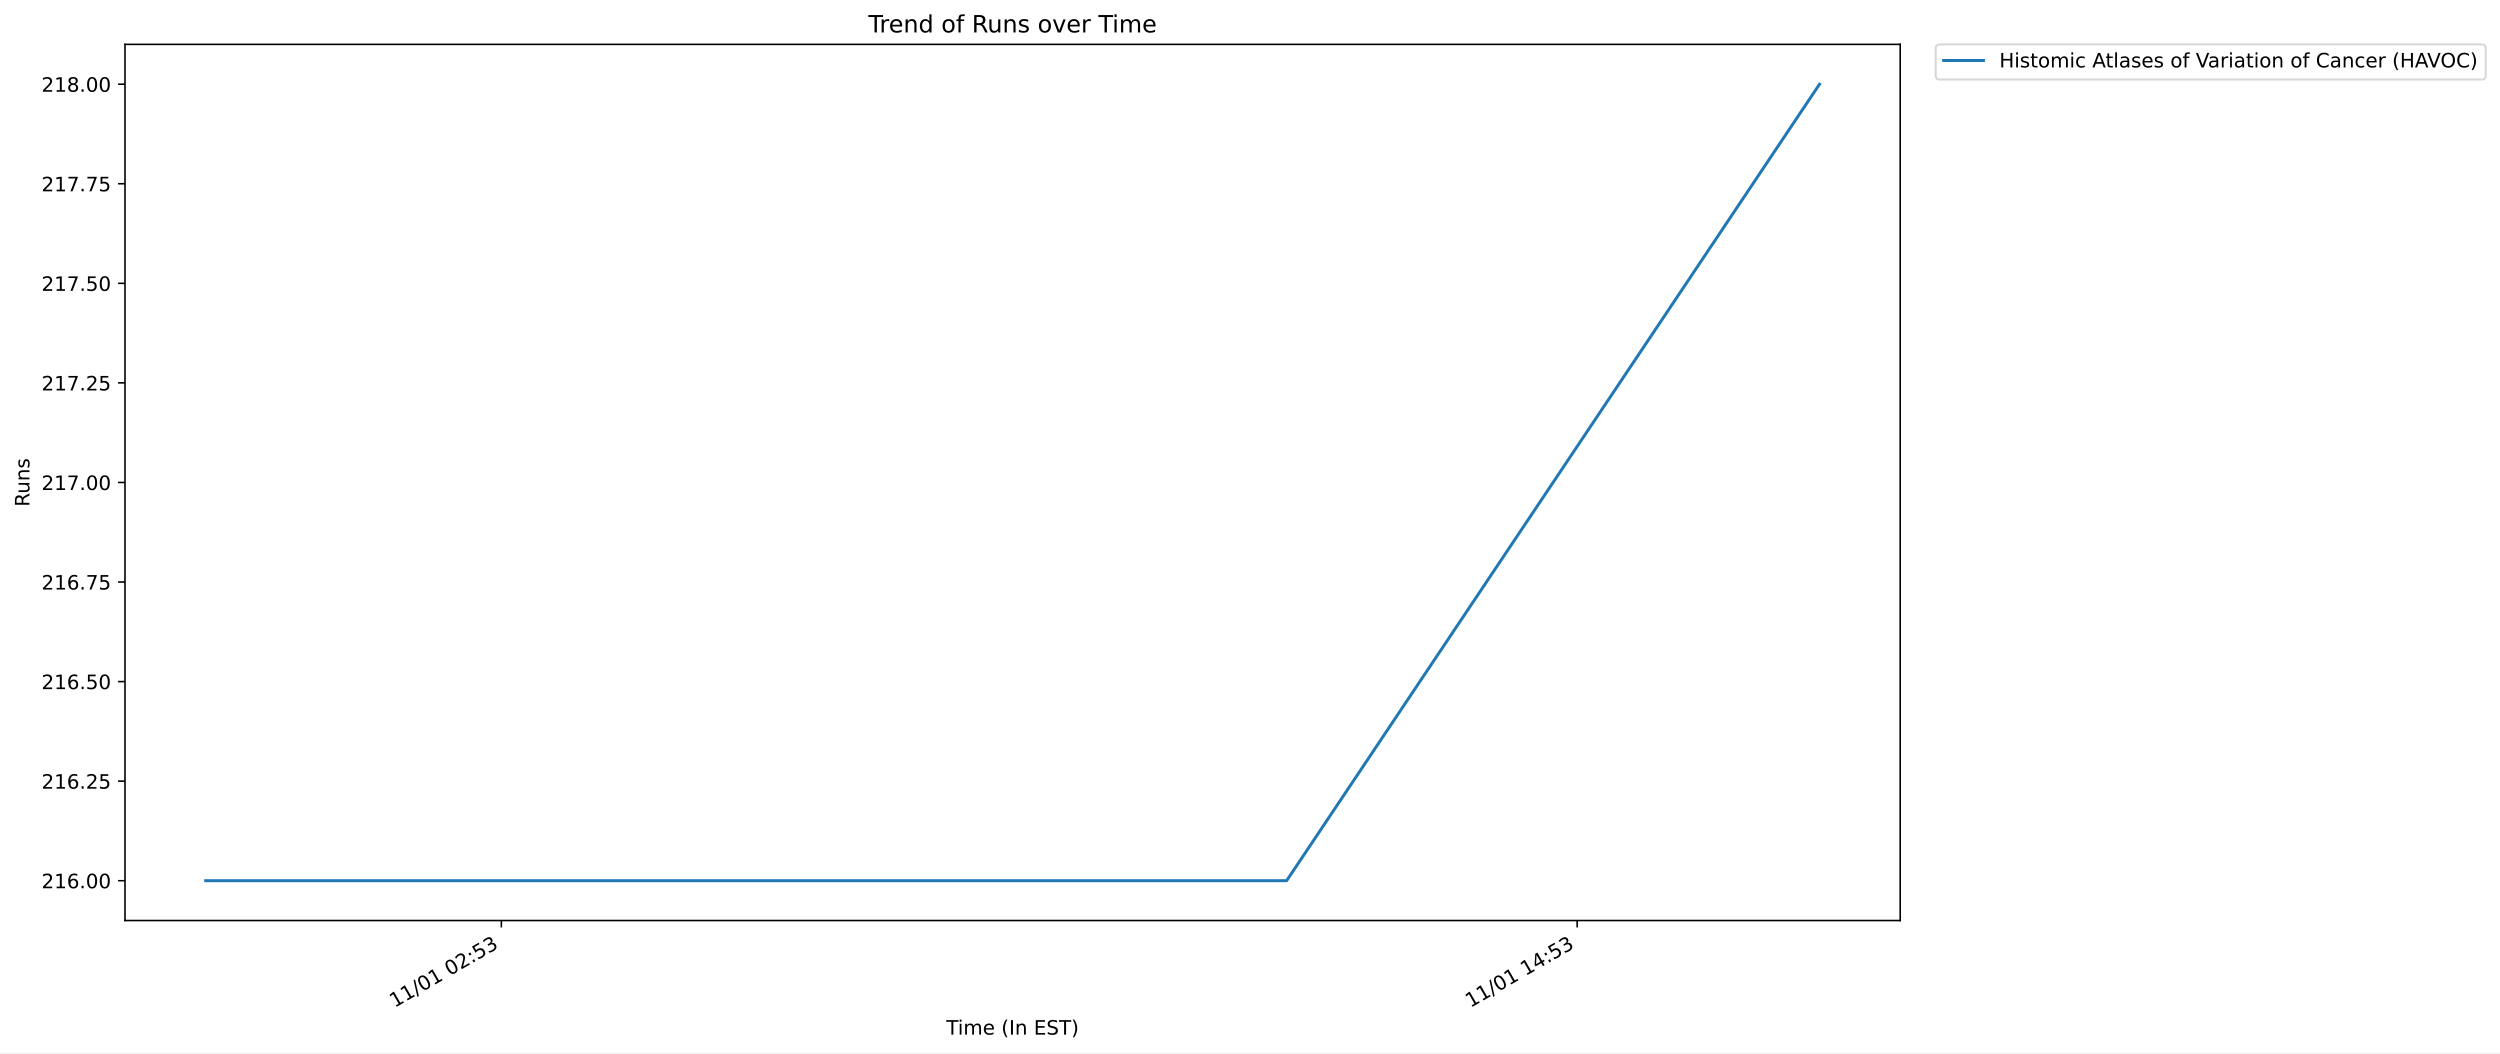
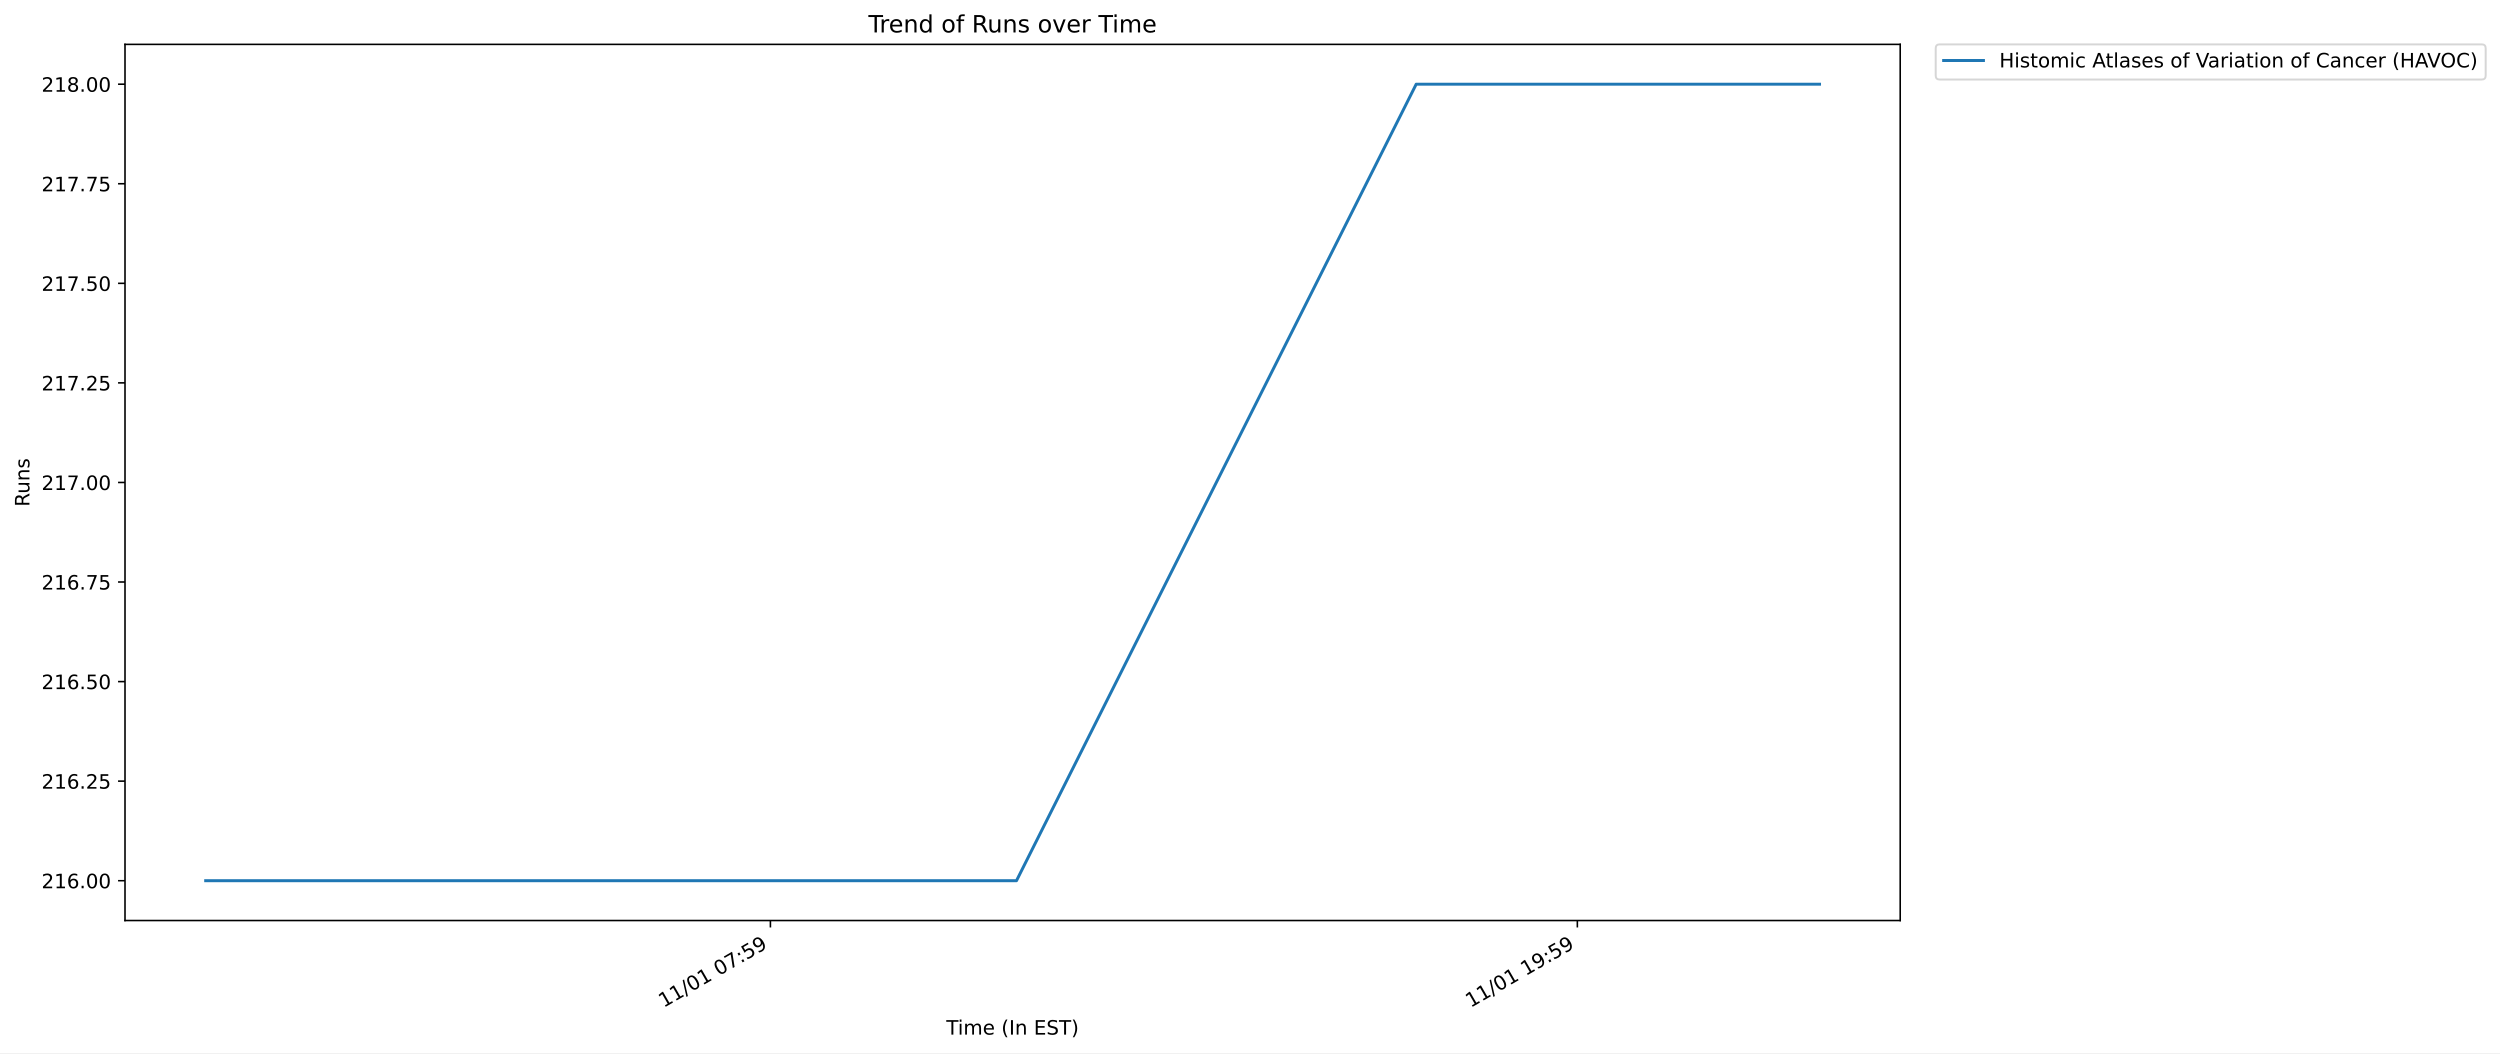
<svg xmlns="http://www.w3.org/2000/svg" xmlns:xlink="http://www.w3.org/1999/xlink" width="1257.323pt" height="529.626pt" viewBox="0 0 1257.323 529.626" version="1.1">
  <defs>
    <style type="text/css">*{stroke-linejoin: round; stroke-linecap: butt}</style>
  </defs>
  <g id="figure_1">
    <g id="patch_1">
      <path d="M 0 529.626  L 1257.323 529.626  L 1257.323 0  L 0 0  z " style="fill: #ffffff" />
    </g>
    <g id="axes_1">
      <g id="patch_2">
        <path d="M 62.869 462.958  L 955.669 462.958  L 955.669 22.318  L 62.869 22.318  z " style="fill: #ffffff" />
      </g>
      <g id="matplotlib.axis_1">
        <g id="xtick_1">
          <g id="line2d_1">
            <defs>
-               <path id="m490c8e0d49" d="M 0 0  L 0 3.5  " style="stroke: #000000; stroke-width: 0.8" />
+               <path id="mb0a99941b6" d="M 0 0  L 0 3.5  " style="stroke: #000000; stroke-width: 0.8" />
            </defs>
            <g>
-               <use xlink:href="#m490c8e0d49" x="252.144" y="462.958" style="stroke: #000000; stroke-width: 0.8" />
+               <use xlink:href="#mb0a99941b6" x="387.462" y="462.958" style="stroke: #000000; stroke-width: 0.8" />
            </g>
          </g>
          <g id="text_1">
-             <g transform="translate(198.4363 506.9464) rotate(-30) scale(0.1 -0.1)">
+             <g transform="translate(333.7546 506.9464) rotate(-30) scale(0.1 -0.1)">
              <defs>
                <path id="DejaVuSans-31" d="M 794 531  L 1825 531  L 1825 4091  L 703 3866  L 703 4441  L 1819 4666  L 2450 4666  L 2450 531  L 3481 531  L 3481 0  L 794 0  L 794 531  z " transform="scale(0.015625)" />
                <path id="DejaVuSans-2f" d="M 1625 4666  L 2156 4666  L 531 -594  L 0 -594  L 1625 4666  z " transform="scale(0.015625)" />
                <path id="DejaVuSans-30" d="M 2034 4250  Q 1547 4250 1301 3770  Q 1056 3291 1056 2328  Q 1056 1369 1301 889  Q 1547 409 2034 409  Q 2525 409 2770 889  Q 3016 1369 3016 2328  Q 3016 3291 2770 3770  Q 2525 4250 2034 4250  z M 2034 4750  Q 2819 4750 3233 4129  Q 3647 3509 3647 2328  Q 3647 1150 3233 529  Q 2819 -91 2034 -91  Q 1250 -91 836 529  Q 422 1150 422 2328  Q 422 3509 836 4129  Q 1250 4750 2034 4750  z " transform="scale(0.015625)" />
                <path id="DejaVuSans-20" transform="scale(0.015625)" />
-                 <path id="DejaVuSans-32" d="M 1228 531  L 3431 531  L 3431 0  L 469 0  L 469 531  Q 828 903 1448 1529  Q 2069 2156 2228 2338  Q 2531 2678 2651 2914  Q 2772 3150 2772 3378  Q 2772 3750 2511 3984  Q 2250 4219 1831 4219  Q 1534 4219 1204 4116  Q 875 4013 500 3803  L 500 4441  Q 881 4594 1212 4672  Q 1544 4750 1819 4750  Q 2544 4750 2975 4387  Q 3406 4025 3406 3419  Q 3406 3131 3298 2873  Q 3191 2616 2906 2266  Q 2828 2175 2409 1742  Q 1991 1309 1228 531  z " transform="scale(0.015625)" />
+                 <path id="DejaVuSans-37" d="M 525 4666  L 3525 4666  L 3525 4397  L 1831 0  L 1172 0  L 2766 4134  L 525 4134  L 525 4666  z " transform="scale(0.015625)" />
                <path id="DejaVuSans-3a" d="M 750 794  L 1409 794  L 1409 0  L 750 0  L 750 794  z M 750 3309  L 1409 3309  L 1409 2516  L 750 2516  L 750 3309  z " transform="scale(0.015625)" />
                <path id="DejaVuSans-35" d="M 691 4666  L 3169 4666  L 3169 4134  L 1269 4134  L 1269 2991  Q 1406 3038 1543 3061  Q 1681 3084 1819 3084  Q 2600 3084 3056 2656  Q 3513 2228 3513 1497  Q 3513 744 3044 326  Q 2575 -91 1722 -91  Q 1428 -91 1123 -41  Q 819 9 494 109  L 494 744  Q 775 591 1075 516  Q 1375 441 1709 441  Q 2250 441 2565 725  Q 2881 1009 2881 1497  Q 2881 1984 2565 2268  Q 2250 2553 1709 2553  Q 1456 2553 1204 2497  Q 953 2441 691 2322  L 691 4666  z " transform="scale(0.015625)" />
-                 <path id="DejaVuSans-33" d="M 2597 2516  Q 3050 2419 3304 2112  Q 3559 1806 3559 1356  Q 3559 666 3084 287  Q 2609 -91 1734 -91  Q 1441 -91 1130 -33  Q 819 25 488 141  L 488 750  Q 750 597 1062 519  Q 1375 441 1716 441  Q 2309 441 2620 675  Q 2931 909 2931 1356  Q 2931 1769 2642 2001  Q 2353 2234 1838 2234  L 1294 2234  L 1294 2753  L 1863 2753  Q 2328 2753 2575 2939  Q 2822 3125 2822 3475  Q 2822 3834 2567 4026  Q 2313 4219 1838 4219  Q 1578 4219 1281 4162  Q 984 4106 628 3988  L 628 4550  Q 988 4650 1302 4700  Q 1616 4750 1894 4750  Q 2613 4750 3031 4423  Q 3450 4097 3450 3541  Q 3450 3153 3228 2886  Q 3006 2619 2597 2516  z " transform="scale(0.015625)" />
+                 <path id="DejaVuSans-39" d="M 703 97  L 703 672  Q 941 559 1184 500  Q 1428 441 1663 441  Q 2288 441 2617 861  Q 2947 1281 2994 2138  Q 2813 1869 2534 1725  Q 2256 1581 1919 1581  Q 1219 1581 811 2004  Q 403 2428 403 3163  Q 403 3881 828 4315  Q 1253 4750 1959 4750  Q 2769 4750 3195 4129  Q 3622 3509 3622 2328  Q 3622 1225 3098 567  Q 2575 -91 1691 -91  Q 1453 -91 1209 -44  Q 966 3 703 97  z M 1959 2075  Q 2384 2075 2632 2365  Q 2881 2656 2881 3163  Q 2881 3666 2632 3958  Q 2384 4250 1959 4250  Q 1534 4250 1286 3958  Q 1038 3666 1038 3163  Q 1038 2656 1286 2365  Q 1534 2075 1959 2075  z " transform="scale(0.015625)" />
              </defs>
              <use xlink:href="#DejaVuSans-31" />
              <use xlink:href="#DejaVuSans-31" x="63.623" />
              <use xlink:href="#DejaVuSans-2f" x="127.246" />
              <use xlink:href="#DejaVuSans-30" x="160.938" />
              <use xlink:href="#DejaVuSans-31" x="224.561" />
              <use xlink:href="#DejaVuSans-20" x="288.184" />
              <use xlink:href="#DejaVuSans-30" x="319.971" />
-               <use xlink:href="#DejaVuSans-32" x="383.594" />
+               <use xlink:href="#DejaVuSans-37" x="383.594" />
              <use xlink:href="#DejaVuSans-3a" x="447.217" />
              <use xlink:href="#DejaVuSans-35" x="480.908" />
-               <use xlink:href="#DejaVuSans-33" x="544.531" />
+               <use xlink:href="#DejaVuSans-39" x="544.531" />
            </g>
          </g>
        </g>
        <g id="xtick_2">
          <g id="line2d_2">
            <g>
-               <use xlink:href="#m490c8e0d49" x="793.197" y="462.958" style="stroke: #000000; stroke-width: 0.8" />
+               <use xlink:href="#mb0a99941b6" x="793.296" y="462.958" style="stroke: #000000; stroke-width: 0.8" />
            </g>
          </g>
          <g id="text_2">
-             <g transform="translate(739.4897 506.9464) rotate(-30) scale(0.1 -0.1)">
-               <defs>
-                 <path id="DejaVuSans-34" d="M 2419 4116  L 825 1625  L 2419 1625  L 2419 4116  z M 2253 4666  L 3047 4666  L 3047 1625  L 3713 1625  L 3713 1100  L 3047 1100  L 3047 0  L 2419 0  L 2419 1100  L 313 1100  L 313 1709  L 2253 4666  z " transform="scale(0.015625)" />
-               </defs>
+             <g transform="translate(739.5888 506.9464) rotate(-30) scale(0.1 -0.1)">
              <use xlink:href="#DejaVuSans-31" />
              <use xlink:href="#DejaVuSans-31" x="63.623" />
              <use xlink:href="#DejaVuSans-2f" x="127.246" />
              <use xlink:href="#DejaVuSans-30" x="160.938" />
              <use xlink:href="#DejaVuSans-31" x="224.561" />
              <use xlink:href="#DejaVuSans-20" x="288.184" />
              <use xlink:href="#DejaVuSans-31" x="319.971" />
-               <use xlink:href="#DejaVuSans-34" x="383.594" />
+               <use xlink:href="#DejaVuSans-39" x="383.594" />
              <use xlink:href="#DejaVuSans-3a" x="447.217" />
              <use xlink:href="#DejaVuSans-35" x="480.908" />
-               <use xlink:href="#DejaVuSans-33" x="544.531" />
+               <use xlink:href="#DejaVuSans-39" x="544.531" />
            </g>
          </g>
        </g>
        <g id="text_3">
          <g transform="translate(475.9242 520.3459) scale(0.1 -0.1)">
            <defs>
              <path id="DejaVuSans-54" d="M -19 4666  L 3928 4666  L 3928 4134  L 2272 4134  L 2272 0  L 1638 0  L 1638 4134  L -19 4134  L -19 4666  z " transform="scale(0.015625)" />
              <path id="DejaVuSans-69" d="M 603 3500  L 1178 3500  L 1178 0  L 603 0  L 603 3500  z M 603 4863  L 1178 4863  L 1178 4134  L 603 4134  L 603 4863  z " transform="scale(0.015625)" />
              <path id="DejaVuSans-6d" d="M 3328 2828  Q 3544 3216 3844 3400  Q 4144 3584 4550 3584  Q 5097 3584 5394 3201  Q 5691 2819 5691 2113  L 5691 0  L 5113 0  L 5113 2094  Q 5113 2597 4934 2840  Q 4756 3084 4391 3084  Q 3944 3084 3684 2787  Q 3425 2491 3425 1978  L 3425 0  L 2847 0  L 2847 2094  Q 2847 2600 2669 2842  Q 2491 3084 2119 3084  Q 1678 3084 1418 2786  Q 1159 2488 1159 1978  L 1159 0  L 581 0  L 581 3500  L 1159 3500  L 1159 2956  Q 1356 3278 1631 3431  Q 1906 3584 2284 3584  Q 2666 3584 2933 3390  Q 3200 3197 3328 2828  z " transform="scale(0.015625)" />
              <path id="DejaVuSans-65" d="M 3597 1894  L 3597 1613  L 953 1613  Q 991 1019 1311 708  Q 1631 397 2203 397  Q 2534 397 2845 478  Q 3156 559 3463 722  L 3463 178  Q 3153 47 2828 -22  Q 2503 -91 2169 -91  Q 1331 -91 842 396  Q 353 884 353 1716  Q 353 2575 817 3079  Q 1281 3584 2069 3584  Q 2775 3584 3186 3129  Q 3597 2675 3597 1894  z M 3022 2063  Q 3016 2534 2758 2815  Q 2500 3097 2075 3097  Q 1594 3097 1305 2825  Q 1016 2553 972 2059  L 3022 2063  z " transform="scale(0.015625)" />
              <path id="DejaVuSans-28" d="M 1984 4856  Q 1566 4138 1362 3434  Q 1159 2731 1159 2009  Q 1159 1288 1364 580  Q 1569 -128 1984 -844  L 1484 -844  Q 1016 -109 783 600  Q 550 1309 550 2009  Q 550 2706 781 3412  Q 1013 4119 1484 4856  L 1984 4856  z " transform="scale(0.015625)" />
              <path id="DejaVuSans-49" d="M 628 4666  L 1259 4666  L 1259 0  L 628 0  L 628 4666  z " transform="scale(0.015625)" />
              <path id="DejaVuSans-6e" d="M 3513 2113  L 3513 0  L 2938 0  L 2938 2094  Q 2938 2591 2744 2837  Q 2550 3084 2163 3084  Q 1697 3084 1428 2787  Q 1159 2491 1159 1978  L 1159 0  L 581 0  L 581 3500  L 1159 3500  L 1159 2956  Q 1366 3272 1645 3428  Q 1925 3584 2291 3584  Q 2894 3584 3203 3211  Q 3513 2838 3513 2113  z " transform="scale(0.015625)" />
              <path id="DejaVuSans-45" d="M 628 4666  L 3578 4666  L 3578 4134  L 1259 4134  L 1259 2753  L 3481 2753  L 3481 2222  L 1259 2222  L 1259 531  L 3634 531  L 3634 0  L 628 0  L 628 4666  z " transform="scale(0.015625)" />
              <path id="DejaVuSans-53" d="M 3425 4513  L 3425 3897  Q 3066 4069 2747 4153  Q 2428 4238 2131 4238  Q 1616 4238 1336 4038  Q 1056 3838 1056 3469  Q 1056 3159 1242 3001  Q 1428 2844 1947 2747  L 2328 2669  Q 3034 2534 3370 2195  Q 3706 1856 3706 1288  Q 3706 609 3251 259  Q 2797 -91 1919 -91  Q 1588 -91 1214 -16  Q 841 59 441 206  L 441 856  Q 825 641 1194 531  Q 1563 422 1919 422  Q 2459 422 2753 634  Q 3047 847 3047 1241  Q 3047 1584 2836 1778  Q 2625 1972 2144 2069  L 1759 2144  Q 1053 2284 737 2584  Q 422 2884 422 3419  Q 422 4038 858 4394  Q 1294 4750 2059 4750  Q 2388 4750 2728 4690  Q 3069 4631 3425 4513  z " transform="scale(0.015625)" />
              <path id="DejaVuSans-29" d="M 513 4856  L 1013 4856  Q 1481 4119 1714 3412  Q 1947 2706 1947 2009  Q 1947 1309 1714 600  Q 1481 -109 1013 -844  L 513 -844  Q 928 -128 1133 580  Q 1338 1288 1338 2009  Q 1338 2731 1133 3434  Q 928 4138 513 4856  z " transform="scale(0.015625)" />
            </defs>
            <use xlink:href="#DejaVuSans-54" />
            <use xlink:href="#DejaVuSans-69" x="57.959" />
            <use xlink:href="#DejaVuSans-6d" x="85.742" />
            <use xlink:href="#DejaVuSans-65" x="183.154" />
            <use xlink:href="#DejaVuSans-20" x="244.678" />
            <use xlink:href="#DejaVuSans-28" x="276.465" />
            <use xlink:href="#DejaVuSans-49" x="315.479" />
            <use xlink:href="#DejaVuSans-6e" x="344.971" />
            <use xlink:href="#DejaVuSans-20" x="408.35" />
            <use xlink:href="#DejaVuSans-45" x="440.137" />
            <use xlink:href="#DejaVuSans-53" x="503.32" />
            <use xlink:href="#DejaVuSans-54" x="566.797" />
            <use xlink:href="#DejaVuSans-29" x="627.881" />
          </g>
        </g>
      </g>
      <g id="matplotlib.axis_2">
        <g id="ytick_1">
          <g id="line2d_3">
            <defs>
-               <path id="m4f5ea2e78b" d="M 0 0  L -3.5 0  " style="stroke: #000000; stroke-width: 0.8" />
+               <path id="m7731922370" d="M 0 0  L -3.5 0  " style="stroke: #000000; stroke-width: 0.8" />
            </defs>
            <g>
-               <use xlink:href="#m4f5ea2e78b" x="62.869" y="442.929" style="stroke: #000000; stroke-width: 0.8" />
+               <use xlink:href="#m7731922370" x="62.869" y="442.929" style="stroke: #000000; stroke-width: 0.8" />
            </g>
          </g>
          <g id="text_4">
            <g transform="translate(20.87813 446.7283) scale(0.1 -0.1)">
              <defs>
+                 <path id="DejaVuSans-32" d="M 1228 531  L 3431 531  L 3431 0  L 469 0  L 469 531  Q 828 903 1448 1529  Q 2069 2156 2228 2338  Q 2531 2678 2651 2914  Q 2772 3150 2772 3378  Q 2772 3750 2511 3984  Q 2250 4219 1831 4219  Q 1534 4219 1204 4116  Q 875 4013 500 3803  L 500 4441  Q 881 4594 1212 4672  Q 1544 4750 1819 4750  Q 2544 4750 2975 4387  Q 3406 4025 3406 3419  Q 3406 3131 3298 2873  Q 3191 2616 2906 2266  Q 2828 2175 2409 1742  Q 1991 1309 1228 531  z " transform="scale(0.015625)" />
                <path id="DejaVuSans-36" d="M 2113 2584  Q 1688 2584 1439 2293  Q 1191 2003 1191 1497  Q 1191 994 1439 701  Q 1688 409 2113 409  Q 2538 409 2786 701  Q 3034 994 3034 1497  Q 3034 2003 2786 2293  Q 2538 2584 2113 2584  z M 3366 4563  L 3366 3988  Q 3128 4100 2886 4159  Q 2644 4219 2406 4219  Q 1781 4219 1451 3797  Q 1122 3375 1075 2522  Q 1259 2794 1537 2939  Q 1816 3084 2150 3084  Q 2853 3084 3261 2657  Q 3669 2231 3669 1497  Q 3669 778 3244 343  Q 2819 -91 2113 -91  Q 1303 -91 875 529  Q 447 1150 447 2328  Q 447 3434 972 4092  Q 1497 4750 2381 4750  Q 2619 4750 2861 4703  Q 3103 4656 3366 4563  z " transform="scale(0.015625)" />
                <path id="DejaVuSans-2e" d="M 684 794  L 1344 794  L 1344 0  L 684 0  L 684 794  z " transform="scale(0.015625)" />
              </defs>
              <use xlink:href="#DejaVuSans-32" />
              <use xlink:href="#DejaVuSans-31" x="63.623" />
              <use xlink:href="#DejaVuSans-36" x="127.246" />
              <use xlink:href="#DejaVuSans-2e" x="190.869" />
              <use xlink:href="#DejaVuSans-30" x="222.656" />
              <use xlink:href="#DejaVuSans-30" x="286.279" />
            </g>
          </g>
        </g>
        <g id="ytick_2">
          <g id="line2d_4">
            <g>
-               <use xlink:href="#m4f5ea2e78b" x="62.869" y="392.856" style="stroke: #000000; stroke-width: 0.8" />
+               <use xlink:href="#m7731922370" x="62.869" y="392.856" style="stroke: #000000; stroke-width: 0.8" />
            </g>
          </g>
          <g id="text_5">
            <g transform="translate(20.87813 396.6555) scale(0.1 -0.1)">
              <use xlink:href="#DejaVuSans-32" />
              <use xlink:href="#DejaVuSans-31" x="63.623" />
              <use xlink:href="#DejaVuSans-36" x="127.246" />
              <use xlink:href="#DejaVuSans-2e" x="190.869" />
              <use xlink:href="#DejaVuSans-32" x="222.656" />
              <use xlink:href="#DejaVuSans-35" x="286.279" />
            </g>
          </g>
        </g>
        <g id="ytick_3">
          <g id="line2d_5">
            <g>
-               <use xlink:href="#m4f5ea2e78b" x="62.869" y="342.784" style="stroke: #000000; stroke-width: 0.8" />
+               <use xlink:href="#m7731922370" x="62.869" y="342.784" style="stroke: #000000; stroke-width: 0.8" />
            </g>
          </g>
          <g id="text_6">
            <g transform="translate(20.87813 346.5828) scale(0.1 -0.1)">
              <use xlink:href="#DejaVuSans-32" />
              <use xlink:href="#DejaVuSans-31" x="63.623" />
              <use xlink:href="#DejaVuSans-36" x="127.246" />
              <use xlink:href="#DejaVuSans-2e" x="190.869" />
              <use xlink:href="#DejaVuSans-35" x="222.656" />
              <use xlink:href="#DejaVuSans-30" x="286.279" />
            </g>
          </g>
        </g>
        <g id="ytick_4">
          <g id="line2d_6">
            <g>
-               <use xlink:href="#m4f5ea2e78b" x="62.869" y="292.711" style="stroke: #000000; stroke-width: 0.8" />
+               <use xlink:href="#m7731922370" x="62.869" y="292.711" style="stroke: #000000; stroke-width: 0.8" />
            </g>
          </g>
          <g id="text_7">
            <g transform="translate(20.87813 296.5101) scale(0.1 -0.1)">
-               <defs>
-                 <path id="DejaVuSans-37" d="M 525 4666  L 3525 4666  L 3525 4397  L 1831 0  L 1172 0  L 2766 4134  L 525 4134  L 525 4666  z " transform="scale(0.015625)" />
-               </defs>
              <use xlink:href="#DejaVuSans-32" />
              <use xlink:href="#DejaVuSans-31" x="63.623" />
              <use xlink:href="#DejaVuSans-36" x="127.246" />
              <use xlink:href="#DejaVuSans-2e" x="190.869" />
              <use xlink:href="#DejaVuSans-37" x="222.656" />
              <use xlink:href="#DejaVuSans-35" x="286.279" />
            </g>
          </g>
        </g>
        <g id="ytick_5">
          <g id="line2d_7">
            <g>
-               <use xlink:href="#m4f5ea2e78b" x="62.869" y="242.638" style="stroke: #000000; stroke-width: 0.8" />
+               <use xlink:href="#m7731922370" x="62.869" y="242.638" style="stroke: #000000; stroke-width: 0.8" />
            </g>
          </g>
          <g id="text_8">
            <g transform="translate(20.87813 246.4373) scale(0.1 -0.1)">
              <use xlink:href="#DejaVuSans-32" />
              <use xlink:href="#DejaVuSans-31" x="63.623" />
              <use xlink:href="#DejaVuSans-37" x="127.246" />
              <use xlink:href="#DejaVuSans-2e" x="190.869" />
              <use xlink:href="#DejaVuSans-30" x="222.656" />
              <use xlink:href="#DejaVuSans-30" x="286.279" />
            </g>
          </g>
        </g>
        <g id="ytick_6">
          <g id="line2d_8">
            <g>
-               <use xlink:href="#m4f5ea2e78b" x="62.869" y="192.565" style="stroke: #000000; stroke-width: 0.8" />
+               <use xlink:href="#m7731922370" x="62.869" y="192.565" style="stroke: #000000; stroke-width: 0.8" />
            </g>
          </g>
          <g id="text_9">
            <g transform="translate(20.87813 196.3646) scale(0.1 -0.1)">
              <use xlink:href="#DejaVuSans-32" />
              <use xlink:href="#DejaVuSans-31" x="63.623" />
              <use xlink:href="#DejaVuSans-37" x="127.246" />
              <use xlink:href="#DejaVuSans-2e" x="190.869" />
              <use xlink:href="#DejaVuSans-32" x="222.656" />
              <use xlink:href="#DejaVuSans-35" x="286.279" />
            </g>
          </g>
        </g>
        <g id="ytick_7">
          <g id="line2d_9">
            <g>
-               <use xlink:href="#m4f5ea2e78b" x="62.869" y="142.493" style="stroke: #000000; stroke-width: 0.8" />
+               <use xlink:href="#m7731922370" x="62.869" y="142.493" style="stroke: #000000; stroke-width: 0.8" />
            </g>
          </g>
          <g id="text_10">
            <g transform="translate(20.87813 146.2919) scale(0.1 -0.1)">
              <use xlink:href="#DejaVuSans-32" />
              <use xlink:href="#DejaVuSans-31" x="63.623" />
              <use xlink:href="#DejaVuSans-37" x="127.246" />
              <use xlink:href="#DejaVuSans-2e" x="190.869" />
              <use xlink:href="#DejaVuSans-35" x="222.656" />
              <use xlink:href="#DejaVuSans-30" x="286.279" />
            </g>
          </g>
        </g>
        <g id="ytick_8">
          <g id="line2d_10">
            <g>
-               <use xlink:href="#m4f5ea2e78b" x="62.869" y="92.42" style="stroke: #000000; stroke-width: 0.8" />
+               <use xlink:href="#m7731922370" x="62.869" y="92.42" style="stroke: #000000; stroke-width: 0.8" />
            </g>
          </g>
          <g id="text_11">
            <g transform="translate(20.87813 96.21916) scale(0.1 -0.1)">
              <use xlink:href="#DejaVuSans-32" />
              <use xlink:href="#DejaVuSans-31" x="63.623" />
              <use xlink:href="#DejaVuSans-37" x="127.246" />
              <use xlink:href="#DejaVuSans-2e" x="190.869" />
              <use xlink:href="#DejaVuSans-37" x="222.656" />
              <use xlink:href="#DejaVuSans-35" x="286.279" />
            </g>
          </g>
        </g>
        <g id="ytick_9">
          <g id="line2d_11">
            <g>
-               <use xlink:href="#m4f5ea2e78b" x="62.869" y="42.347" style="stroke: #000000; stroke-width: 0.8" />
+               <use xlink:href="#m7731922370" x="62.869" y="42.347" style="stroke: #000000; stroke-width: 0.8" />
            </g>
          </g>
          <g id="text_12">
            <g transform="translate(20.87813 46.14643) scale(0.1 -0.1)">
              <defs>
                <path id="DejaVuSans-38" d="M 2034 2216  Q 1584 2216 1326 1975  Q 1069 1734 1069 1313  Q 1069 891 1326 650  Q 1584 409 2034 409  Q 2484 409 2743 651  Q 3003 894 3003 1313  Q 3003 1734 2745 1975  Q 2488 2216 2034 2216  z M 1403 2484  Q 997 2584 770 2862  Q 544 3141 544 3541  Q 544 4100 942 4425  Q 1341 4750 2034 4750  Q 2731 4750 3128 4425  Q 3525 4100 3525 3541  Q 3525 3141 3298 2862  Q 3072 2584 2669 2484  Q 3125 2378 3379 2068  Q 3634 1759 3634 1313  Q 3634 634 3220 271  Q 2806 -91 2034 -91  Q 1263 -91 848 271  Q 434 634 434 1313  Q 434 1759 690 2068  Q 947 2378 1403 2484  z M 1172 3481  Q 1172 3119 1398 2916  Q 1625 2713 2034 2713  Q 2441 2713 2670 2916  Q 2900 3119 2900 3481  Q 2900 3844 2670 4047  Q 2441 4250 2034 4250  Q 1625 4250 1398 4047  Q 1172 3844 1172 3481  z " transform="scale(0.015625)" />
              </defs>
              <use xlink:href="#DejaVuSans-32" />
              <use xlink:href="#DejaVuSans-31" x="63.623" />
              <use xlink:href="#DejaVuSans-38" x="127.246" />
              <use xlink:href="#DejaVuSans-2e" x="190.869" />
              <use xlink:href="#DejaVuSans-30" x="222.656" />
              <use xlink:href="#DejaVuSans-30" x="286.279" />
            </g>
          </g>
        </g>
        <g id="text_13">
          <g transform="translate(14.79844 254.8295) rotate(-90) scale(0.1 -0.1)">
            <defs>
              <path id="DejaVuSans-52" d="M 2841 2188  Q 3044 2119 3236 1894  Q 3428 1669 3622 1275  L 4263 0  L 3584 0  L 2988 1197  Q 2756 1666 2539 1819  Q 2322 1972 1947 1972  L 1259 1972  L 1259 0  L 628 0  L 628 4666  L 2053 4666  Q 2853 4666 3247 4331  Q 3641 3997 3641 3322  Q 3641 2881 3436 2590  Q 3231 2300 2841 2188  z M 1259 4147  L 1259 2491  L 2053 2491  Q 2509 2491 2742 2702  Q 2975 2913 2975 3322  Q 2975 3731 2742 3939  Q 2509 4147 2053 4147  L 1259 4147  z " transform="scale(0.015625)" />
              <path id="DejaVuSans-75" d="M 544 1381  L 544 3500  L 1119 3500  L 1119 1403  Q 1119 906 1312 657  Q 1506 409 1894 409  Q 2359 409 2629 706  Q 2900 1003 2900 1516  L 2900 3500  L 3475 3500  L 3475 0  L 2900 0  L 2900 538  Q 2691 219 2414 64  Q 2138 -91 1772 -91  Q 1169 -91 856 284  Q 544 659 544 1381  z M 1991 3584  L 1991 3584  z " transform="scale(0.015625)" />
              <path id="DejaVuSans-73" d="M 2834 3397  L 2834 2853  Q 2591 2978 2328 3040  Q 2066 3103 1784 3103  Q 1356 3103 1142 2972  Q 928 2841 928 2578  Q 928 2378 1081 2264  Q 1234 2150 1697 2047  L 1894 2003  Q 2506 1872 2764 1633  Q 3022 1394 3022 966  Q 3022 478 2636 193  Q 2250 -91 1575 -91  Q 1294 -91 989 -36  Q 684 19 347 128  L 347 722  Q 666 556 975 473  Q 1284 391 1588 391  Q 1994 391 2212 530  Q 2431 669 2431 922  Q 2431 1156 2273 1281  Q 2116 1406 1581 1522  L 1381 1569  Q 847 1681 609 1914  Q 372 2147 372 2553  Q 372 3047 722 3315  Q 1072 3584 1716 3584  Q 2034 3584 2315 3537  Q 2597 3491 2834 3397  z " transform="scale(0.015625)" />
            </defs>
            <use xlink:href="#DejaVuSans-52" />
            <use xlink:href="#DejaVuSans-75" x="64.982" />
            <use xlink:href="#DejaVuSans-6e" x="128.361" />
            <use xlink:href="#DejaVuSans-73" x="191.74" />
          </g>
        </g>
      </g>
      <g id="line2d_12">
-         <path d="M 103.451 442.929  L 374.263 442.929  L 647.081 442.929  L 915.087 42.347  " clip-path="url(#pe3a61872c3)" style="fill: none; stroke: #1f77b4; stroke-width: 1.5; stroke-linecap: square" />
+         <path d="M 103.451 442.929  L 306.582 442.929  L 511.218 442.929  L 712.244 42.347  L 915.087 42.347  " clip-path="url(#pc61281d032)" style="fill: none; stroke: #1f77b4; stroke-width: 1.5; stroke-linecap: square" />
      </g>
      <g id="patch_3">
        <path d="M 62.869 462.958  L 62.869 22.318  " style="fill: none; stroke: #000000; stroke-width: 0.8; stroke-linejoin: miter; stroke-linecap: square" />
      </g>
      <g id="patch_4">
        <path d="M 955.669 462.958  L 955.669 22.318  " style="fill: none; stroke: #000000; stroke-width: 0.8; stroke-linejoin: miter; stroke-linecap: square" />
      </g>
      <g id="patch_5">
        <path d="M 62.869 462.958  L 955.669 462.958  " style="fill: none; stroke: #000000; stroke-width: 0.8; stroke-linejoin: miter; stroke-linecap: square" />
      </g>
      <g id="patch_6">
        <path d="M 62.869 22.318  L 955.669 22.318  " style="fill: none; stroke: #000000; stroke-width: 0.8; stroke-linejoin: miter; stroke-linecap: square" />
      </g>
      <g id="text_14">
        <g transform="translate(436.7522 16.31812) scale(0.12 -0.12)">
          <defs>
            <path id="DejaVuSans-72" d="M 2631 2963  Q 2534 3019 2420 3045  Q 2306 3072 2169 3072  Q 1681 3072 1420 2755  Q 1159 2438 1159 1844  L 1159 0  L 581 0  L 581 3500  L 1159 3500  L 1159 2956  Q 1341 3275 1631 3429  Q 1922 3584 2338 3584  Q 2397 3584 2469 3576  Q 2541 3569 2628 3553  L 2631 2963  z " transform="scale(0.015625)" />
            <path id="DejaVuSans-64" d="M 2906 2969  L 2906 4863  L 3481 4863  L 3481 0  L 2906 0  L 2906 525  Q 2725 213 2448 61  Q 2172 -91 1784 -91  Q 1150 -91 751 415  Q 353 922 353 1747  Q 353 2572 751 3078  Q 1150 3584 1784 3584  Q 2172 3584 2448 3432  Q 2725 3281 2906 2969  z M 947 1747  Q 947 1113 1208 752  Q 1469 391 1925 391  Q 2381 391 2643 752  Q 2906 1113 2906 1747  Q 2906 2381 2643 2742  Q 2381 3103 1925 3103  Q 1469 3103 1208 2742  Q 947 2381 947 1747  z " transform="scale(0.015625)" />
            <path id="DejaVuSans-6f" d="M 1959 3097  Q 1497 3097 1228 2736  Q 959 2375 959 1747  Q 959 1119 1226 758  Q 1494 397 1959 397  Q 2419 397 2687 759  Q 2956 1122 2956 1747  Q 2956 2369 2687 2733  Q 2419 3097 1959 3097  z M 1959 3584  Q 2709 3584 3137 3096  Q 3566 2609 3566 1747  Q 3566 888 3137 398  Q 2709 -91 1959 -91  Q 1206 -91 779 398  Q 353 888 353 1747  Q 353 2609 779 3096  Q 1206 3584 1959 3584  z " transform="scale(0.015625)" />
            <path id="DejaVuSans-66" d="M 2375 4863  L 2375 4384  L 1825 4384  Q 1516 4384 1395 4259  Q 1275 4134 1275 3809  L 1275 3500  L 2222 3500  L 2222 3053  L 1275 3053  L 1275 0  L 697 0  L 697 3053  L 147 3053  L 147 3500  L 697 3500  L 697 3744  Q 697 4328 969 4595  Q 1241 4863 1831 4863  L 2375 4863  z " transform="scale(0.015625)" />
            <path id="DejaVuSans-76" d="M 191 3500  L 800 3500  L 1894 563  L 2988 3500  L 3597 3500  L 2284 0  L 1503 0  L 191 3500  z " transform="scale(0.015625)" />
          </defs>
          <use xlink:href="#DejaVuSans-54" />
          <use xlink:href="#DejaVuSans-72" x="46.334" />
          <use xlink:href="#DejaVuSans-65" x="85.197" />
          <use xlink:href="#DejaVuSans-6e" x="146.721" />
          <use xlink:href="#DejaVuSans-64" x="210.1" />
          <use xlink:href="#DejaVuSans-20" x="273.576" />
          <use xlink:href="#DejaVuSans-6f" x="305.363" />
          <use xlink:href="#DejaVuSans-66" x="366.545" />
          <use xlink:href="#DejaVuSans-20" x="401.75" />
          <use xlink:href="#DejaVuSans-52" x="433.537" />
          <use xlink:href="#DejaVuSans-75" x="498.52" />
          <use xlink:href="#DejaVuSans-6e" x="561.898" />
          <use xlink:href="#DejaVuSans-73" x="625.277" />
          <use xlink:href="#DejaVuSans-20" x="677.377" />
          <use xlink:href="#DejaVuSans-6f" x="709.164" />
          <use xlink:href="#DejaVuSans-76" x="770.346" />
          <use xlink:href="#DejaVuSans-65" x="829.525" />
          <use xlink:href="#DejaVuSans-72" x="891.049" />
          <use xlink:href="#DejaVuSans-20" x="932.162" />
          <use xlink:href="#DejaVuSans-54" x="963.949" />
          <use xlink:href="#DejaVuSans-69" x="1021.908" />
          <use xlink:href="#DejaVuSans-6d" x="1049.691" />
          <use xlink:href="#DejaVuSans-65" x="1147.104" />
        </g>
      </g>
      <g id="legend_1">
        <g id="patch_7">
          <path d="M 975.525 39.996  L 1248.123 39.996  Q 1250.123 39.996 1250.123 37.996  L 1250.123 24.318  Q 1250.123 22.318 1248.123 22.318  L 975.525 22.318  Q 973.525 22.318 973.525 24.318  L 973.525 37.996  Q 973.525 39.996 975.525 39.996  z " style="fill: #ffffff; opacity: 0.8; stroke: #cccccc; stroke-linejoin: miter" />
        </g>
        <g id="line2d_13">
          <path d="M 977.525 30.417  L 987.525 30.417  L 997.525 30.417  " style="fill: none; stroke: #1f77b4; stroke-width: 1.5; stroke-linecap: square" />
        </g>
        <g id="text_15">
          <g transform="translate(1005.525 33.91656) scale(0.1 -0.1)">
            <defs>
              <path id="DejaVuSans-48" d="M 628 4666  L 1259 4666  L 1259 2753  L 3553 2753  L 3553 4666  L 4184 4666  L 4184 0  L 3553 0  L 3553 2222  L 1259 2222  L 1259 0  L 628 0  L 628 4666  z " transform="scale(0.015625)" />
              <path id="DejaVuSans-74" d="M 1172 4494  L 1172 3500  L 2356 3500  L 2356 3053  L 1172 3053  L 1172 1153  Q 1172 725 1289 603  Q 1406 481 1766 481  L 2356 481  L 2356 0  L 1766 0  Q 1100 0 847 248  Q 594 497 594 1153  L 594 3053  L 172 3053  L 172 3500  L 594 3500  L 594 4494  L 1172 4494  z " transform="scale(0.015625)" />
              <path id="DejaVuSans-63" d="M 3122 3366  L 3122 2828  Q 2878 2963 2633 3030  Q 2388 3097 2138 3097  Q 1578 3097 1268 2742  Q 959 2388 959 1747  Q 959 1106 1268 751  Q 1578 397 2138 397  Q 2388 397 2633 464  Q 2878 531 3122 666  L 3122 134  Q 2881 22 2623 -34  Q 2366 -91 2075 -91  Q 1284 -91 818 406  Q 353 903 353 1747  Q 353 2603 823 3093  Q 1294 3584 2113 3584  Q 2378 3584 2631 3529  Q 2884 3475 3122 3366  z " transform="scale(0.015625)" />
              <path id="DejaVuSans-41" d="M 2188 4044  L 1331 1722  L 3047 1722  L 2188 4044  z M 1831 4666  L 2547 4666  L 4325 0  L 3669 0  L 3244 1197  L 1141 1197  L 716 0  L 50 0  L 1831 4666  z " transform="scale(0.015625)" />
              <path id="DejaVuSans-6c" d="M 603 4863  L 1178 4863  L 1178 0  L 603 0  L 603 4863  z " transform="scale(0.015625)" />
              <path id="DejaVuSans-61" d="M 2194 1759  Q 1497 1759 1228 1600  Q 959 1441 959 1056  Q 959 750 1161 570  Q 1363 391 1709 391  Q 2188 391 2477 730  Q 2766 1069 2766 1631  L 2766 1759  L 2194 1759  z M 3341 1997  L 3341 0  L 2766 0  L 2766 531  Q 2569 213 2275 61  Q 1981 -91 1556 -91  Q 1019 -91 701 211  Q 384 513 384 1019  Q 384 1609 779 1909  Q 1175 2209 1959 2209  L 2766 2209  L 2766 2266  Q 2766 2663 2505 2880  Q 2244 3097 1772 3097  Q 1472 3097 1187 3025  Q 903 2953 641 2809  L 641 3341  Q 956 3463 1253 3523  Q 1550 3584 1831 3584  Q 2591 3584 2966 3190  Q 3341 2797 3341 1997  z " transform="scale(0.015625)" />
              <path id="DejaVuSans-56" d="M 1831 0  L 50 4666  L 709 4666  L 2188 738  L 3669 4666  L 4325 4666  L 2547 0  L 1831 0  z " transform="scale(0.015625)" />
              <path id="DejaVuSans-43" d="M 4122 4306  L 4122 3641  Q 3803 3938 3442 4084  Q 3081 4231 2675 4231  Q 1875 4231 1450 3742  Q 1025 3253 1025 2328  Q 1025 1406 1450 917  Q 1875 428 2675 428  Q 3081 428 3442 575  Q 3803 722 4122 1019  L 4122 359  Q 3791 134 3420 21  Q 3050 -91 2638 -91  Q 1578 -91 968 557  Q 359 1206 359 2328  Q 359 3453 968 4101  Q 1578 4750 2638 4750  Q 3056 4750 3426 4639  Q 3797 4528 4122 4306  z " transform="scale(0.015625)" />
              <path id="DejaVuSans-4f" d="M 2522 4238  Q 1834 4238 1429 3725  Q 1025 3213 1025 2328  Q 1025 1447 1429 934  Q 1834 422 2522 422  Q 3209 422 3611 934  Q 4013 1447 4013 2328  Q 4013 3213 3611 3725  Q 3209 4238 2522 4238  z M 2522 4750  Q 3503 4750 4090 4092  Q 4678 3434 4678 2328  Q 4678 1225 4090 567  Q 3503 -91 2522 -91  Q 1538 -91 948 565  Q 359 1222 359 2328  Q 359 3434 948 4092  Q 1538 4750 2522 4750  z " transform="scale(0.015625)" />
            </defs>
            <use xlink:href="#DejaVuSans-48" />
            <use xlink:href="#DejaVuSans-69" x="75.195" />
            <use xlink:href="#DejaVuSans-73" x="102.979" />
            <use xlink:href="#DejaVuSans-74" x="155.078" />
            <use xlink:href="#DejaVuSans-6f" x="194.287" />
            <use xlink:href="#DejaVuSans-6d" x="255.469" />
            <use xlink:href="#DejaVuSans-69" x="352.881" />
            <use xlink:href="#DejaVuSans-63" x="380.664" />
            <use xlink:href="#DejaVuSans-20" x="435.645" />
            <use xlink:href="#DejaVuSans-41" x="467.432" />
            <use xlink:href="#DejaVuSans-74" x="534.09" />
            <use xlink:href="#DejaVuSans-6c" x="573.299" />
            <use xlink:href="#DejaVuSans-61" x="601.082" />
            <use xlink:href="#DejaVuSans-73" x="662.361" />
            <use xlink:href="#DejaVuSans-65" x="714.461" />
            <use xlink:href="#DejaVuSans-73" x="775.984" />
            <use xlink:href="#DejaVuSans-20" x="828.084" />
            <use xlink:href="#DejaVuSans-6f" x="859.871" />
            <use xlink:href="#DejaVuSans-66" x="921.053" />
            <use xlink:href="#DejaVuSans-20" x="956.258" />
            <use xlink:href="#DejaVuSans-56" x="988.045" />
            <use xlink:href="#DejaVuSans-61" x="1048.703" />
            <use xlink:href="#DejaVuSans-72" x="1109.982" />
            <use xlink:href="#DejaVuSans-69" x="1151.096" />
            <use xlink:href="#DejaVuSans-61" x="1178.879" />
            <use xlink:href="#DejaVuSans-74" x="1240.158" />
            <use xlink:href="#DejaVuSans-69" x="1279.367" />
            <use xlink:href="#DejaVuSans-6f" x="1307.15" />
            <use xlink:href="#DejaVuSans-6e" x="1368.332" />
            <use xlink:href="#DejaVuSans-20" x="1431.711" />
            <use xlink:href="#DejaVuSans-6f" x="1463.498" />
            <use xlink:href="#DejaVuSans-66" x="1524.68" />
            <use xlink:href="#DejaVuSans-20" x="1559.885" />
            <use xlink:href="#DejaVuSans-43" x="1591.672" />
            <use xlink:href="#DejaVuSans-61" x="1661.496" />
            <use xlink:href="#DejaVuSans-6e" x="1722.775" />
            <use xlink:href="#DejaVuSans-63" x="1786.154" />
            <use xlink:href="#DejaVuSans-65" x="1841.135" />
            <use xlink:href="#DejaVuSans-72" x="1902.658" />
            <use xlink:href="#DejaVuSans-20" x="1943.771" />
            <use xlink:href="#DejaVuSans-28" x="1975.559" />
            <use xlink:href="#DejaVuSans-48" x="2014.572" />
            <use xlink:href="#DejaVuSans-41" x="2089.768" />
            <use xlink:href="#DejaVuSans-56" x="2151.801" />
            <use xlink:href="#DejaVuSans-4f" x="2218.459" />
            <use xlink:href="#DejaVuSans-43" x="2297.17" />
            <use xlink:href="#DejaVuSans-29" x="2366.994" />
          </g>
        </g>
      </g>
    </g>
  </g>
  <defs>
-     <clipPath id="pe3a61872c3">
+     <clipPath id="pc61281d032">
      <rect x="62.869" y="22.318" width="892.8" height="440.64" />
    </clipPath>
  </defs>
</svg>
